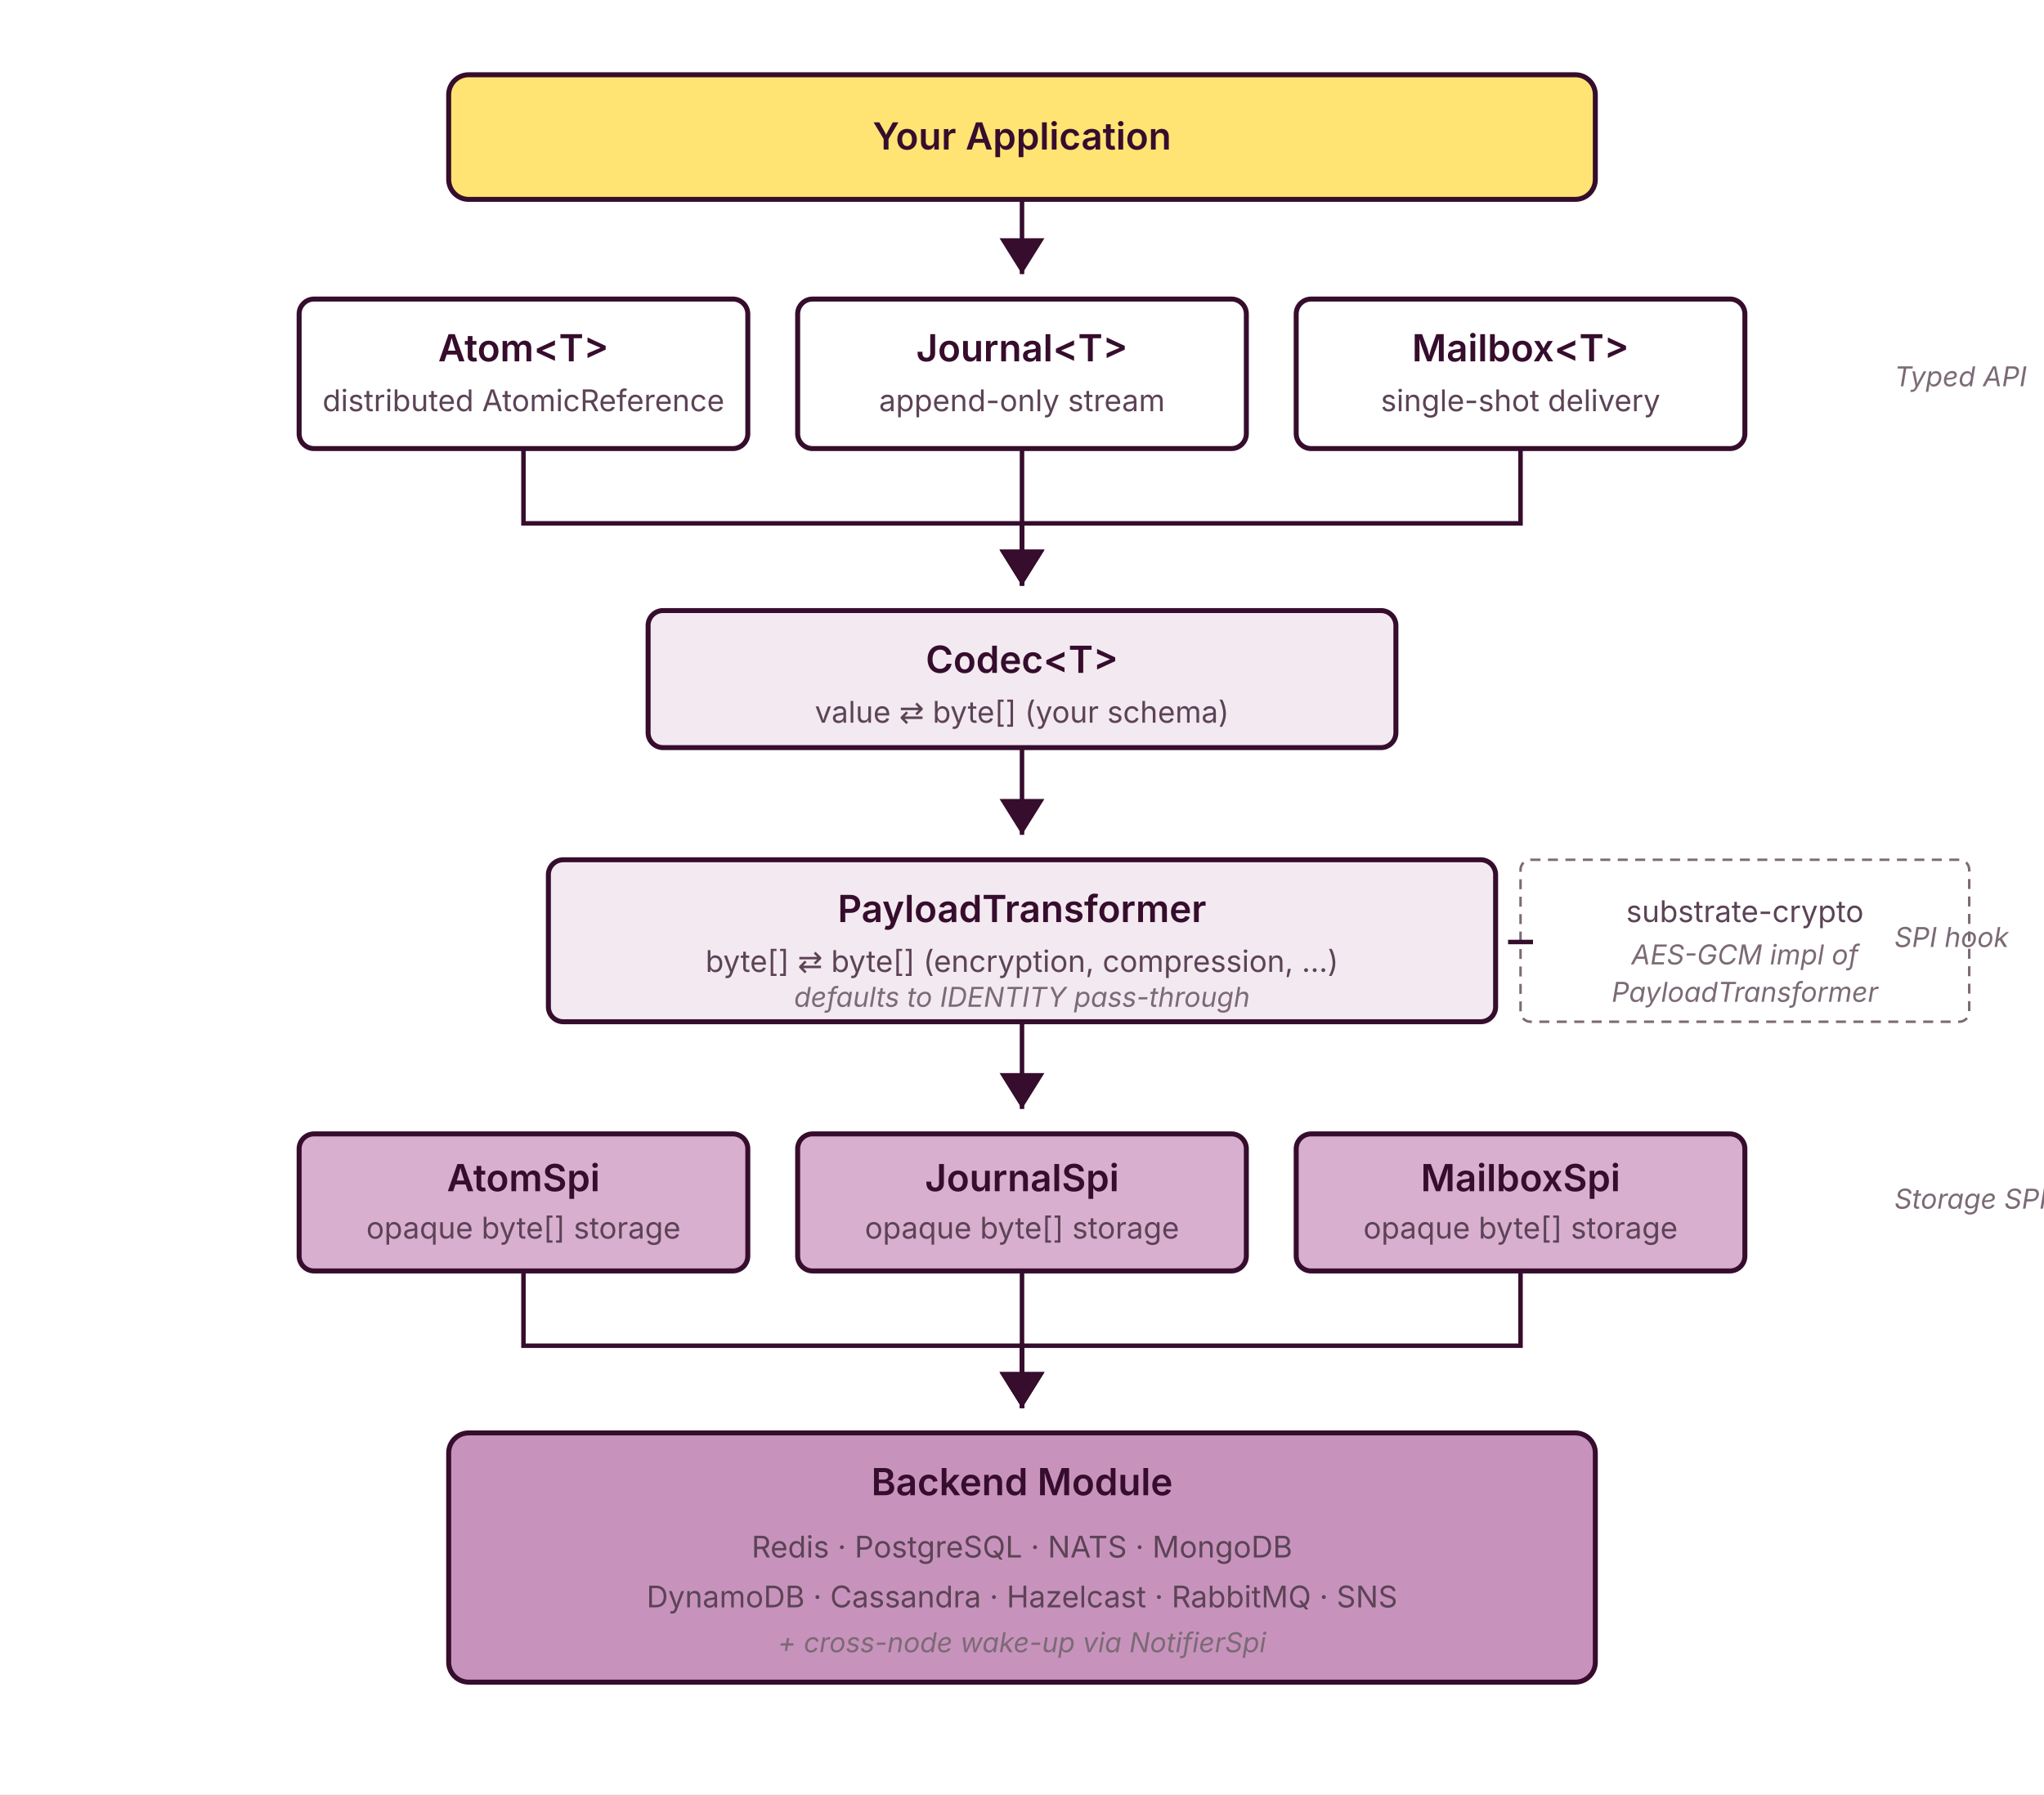
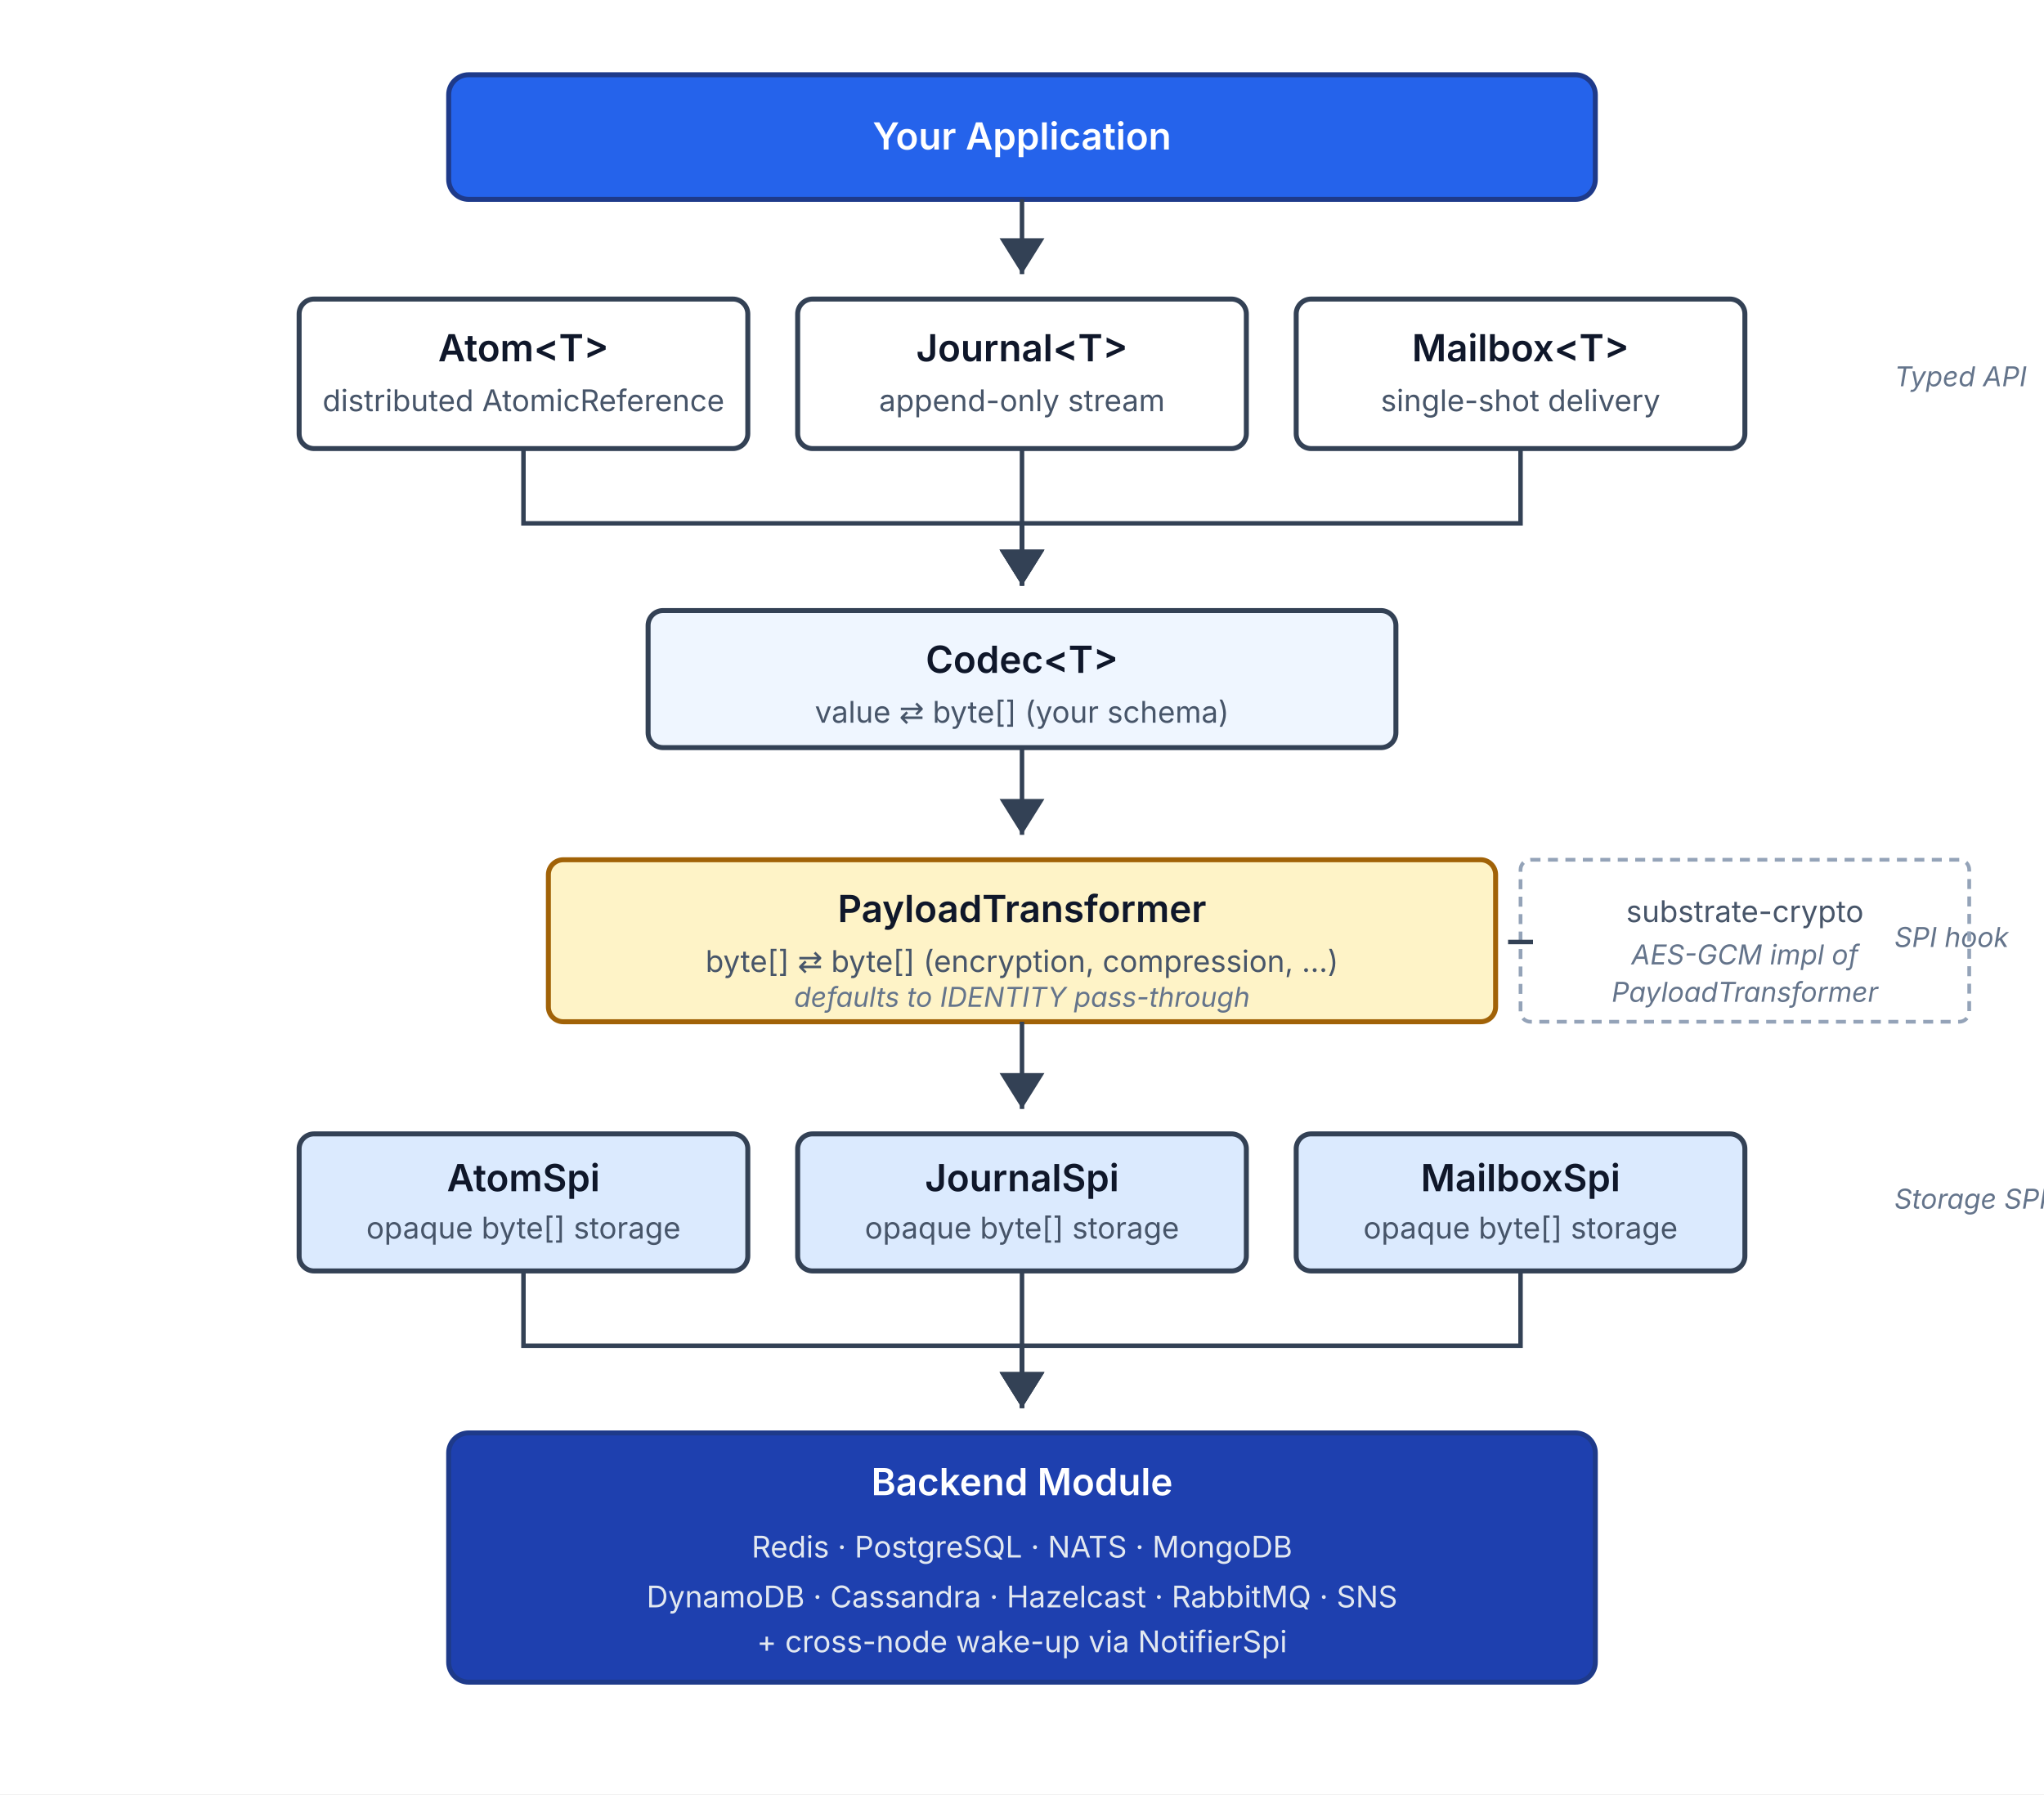
<svg xmlns="http://www.w3.org/2000/svg" viewBox="0 0 820 720" role="img" aria-labelledby="title desc">
  <style>
    .bg      { fill: #ffffff; }
-     .app     { fill: #FFE474; stroke: #360D2D; stroke-width: 2; }
-     .box     { fill: #ffffff; stroke: #360D2D; stroke-width: 2; }
-     .layer   { fill: #F3E9F0; stroke: #360D2D; stroke-width: 2; }
-     .spi     { fill: #D9AFD0; stroke: #360D2D; stroke-width: 2; }
-     .backend { fill: #C793BC; stroke: #360D2D; stroke-width: 2; }
-     .note    { fill: transparent; stroke: #7C6A76; stroke-width: 1; stroke-dasharray: 4 3; }
-     .label       { font-family: -apple-system, BlinkMacSystemFont, 'Segoe UI', system-ui, sans-serif; font-size: 15px; font-weight: 600; fill: #360D2D; }
-     .label-small { font-family: -apple-system, BlinkMacSystemFont, 'Segoe UI', system-ui, sans-serif; font-size: 12px; fill: #5C4356; }
-     .label-tag   { font-family: -apple-system, BlinkMacSystemFont, 'Segoe UI', system-ui, sans-serif; font-size: 11px; font-style: italic; fill: #7C6A76; }
-     .arrow       { stroke: #360D2D; stroke-width: 1.8; fill: none; }
-     .arrowhead   { fill: #360D2D; }
+     .app     { fill: #2563eb; stroke: #1e3a8a; stroke-width: 2; }
+     .box     { fill: #ffffff; stroke: #334155; stroke-width: 2; }
+     .layer   { fill: #eff6ff; stroke: #334155; stroke-width: 2; }
+     .hook    { fill: #fef3c7; stroke: #a16207; stroke-width: 2; }
+     .spi     { fill: #dbeafe; stroke: #334155; stroke-width: 2; }
+     .backend { fill: #1e40af; stroke: #1e3a8a; stroke-width: 2; }
+     .note    { fill: transparent; stroke: #94a3b8; stroke-width: 1.5; stroke-dasharray: 4 3; }
+ 
+     .label       { font-family: -apple-system, BlinkMacSystemFont, 'Segoe UI', system-ui, sans-serif; font-size: 15px; font-weight: 600; fill: #0f172a; }
+     .label-inv   { font-family: -apple-system, BlinkMacSystemFont, 'Segoe UI', system-ui, sans-serif; font-size: 15px; font-weight: 600; fill: #ffffff; }
+     .label-small { font-family: -apple-system, BlinkMacSystemFont, 'Segoe UI', system-ui, sans-serif; font-size: 12px; fill: #475569; }
+     .label-small-inv { font-family: -apple-system, BlinkMacSystemFont, 'Segoe UI', system-ui, sans-serif; font-size: 12px; fill: #e2e8f0; }
+     .label-tag   { font-family: -apple-system, BlinkMacSystemFont, 'Segoe UI', system-ui, sans-serif; font-size: 11px; font-style: italic; fill: #64748b; }
+     .arrow       { stroke: #334155; stroke-width: 1.8; fill: none; }
+     .arrowhead   { fill: #334155; }

    @media (prefers-color-scheme: dark) {
-       .bg      { fill: #0D1117; }
-       .app     { fill: #3D2F1A; stroke: #FFCD00; }
-       .box     { fill: #161B22; stroke: #D9AFD0; }
-       .layer   { fill: #1F1A22; stroke: #D9AFD0; }
-       .spi     { fill: #2D1F2A; stroke: #D9AFD0; }
-       .backend { fill: #3D2A38; stroke: #D9AFD0; }
-       .note    { stroke: #8B949E; }
-       .label       { fill: #F0E6EC; }
-       .label-small { fill: #C9D1D9; }
-       .label-tag   { fill: #8B949E; }
-       .arrow       { stroke: #D9AFD0; }
-       .arrowhead   { fill: #D9AFD0; }
+       .bg      { fill: #0d1117; }
+       .app     { fill: #1e40af; stroke: #93c5fd; }
+       .box     { fill: #161b22; stroke: #94a3b8; }
+       .layer   { fill: #1e293b; stroke: #94a3b8; }
+       .hook    { fill: #422006; stroke: #fbbf24; }
+       .spi     { fill: #1e3a5f; stroke: #94a3b8; }
+       .backend { fill: #1e3a8a; stroke: #bfdbfe; }
+       .note    { stroke: #64748b; }
+       .label           { fill: #f1f5f9; }
+       .label-inv       { fill: #ffffff; }
+       .label-small     { fill: #cbd5e1; }
+       .label-small-inv { fill: #e2e8f0; }
+       .label-tag       { fill: #94a3b8; }
+       .arrow           { stroke: #94a3b8; }
+       .arrowhead       { fill: #94a3b8; }
    }
  </style>
  <rect class="bg" width="820" height="720" />
  <defs>
    <marker id="arrowhead" markerWidth="10" markerHeight="10" refX="8" refY="5" orient="auto">
      <path d="M 0 0 L 8 5 L 0 10 z" class="arrowhead" />
    </marker>
  </defs>
  <rect class="app" x="180" y="30" width="460" height="50" rx="8" />
-   <text class="label" x="410" y="60" text-anchor="middle">Your Application</text>
+   <text class="label-inv" x="410" y="60" text-anchor="middle">Your Application</text>
  <path class="arrow" d="M 410 80 L 410 110" marker-end="url(#arrowhead)" />
  <rect class="box" x="120" y="120" width="180" height="60" rx="6" />
  <text class="label" x="210" y="145" text-anchor="middle">Atom&lt;T&gt;</text>
  <text class="label-small" x="210" y="165" text-anchor="middle">distributed AtomicReference</text>
  <rect class="box" x="320" y="120" width="180" height="60" rx="6" />
  <text class="label" x="410" y="145" text-anchor="middle">Journal&lt;T&gt;</text>
  <text class="label-small" x="410" y="165" text-anchor="middle">append-only stream</text>
  <rect class="box" x="520" y="120" width="180" height="60" rx="6" />
  <text class="label" x="610" y="145" text-anchor="middle">Mailbox&lt;T&gt;</text>
  <text class="label-small" x="610" y="165" text-anchor="middle">single-shot delivery</text>
  <text class="label-tag" x="760" y="155" text-anchor="start">Typed API</text>
  <path class="arrow" d="M 210 180 L 210 210 L 410 210 L 410 235" marker-end="url(#arrowhead)" />
  <path class="arrow" d="M 410 180 L 410 235" marker-end="url(#arrowhead)" />
  <path class="arrow" d="M 610 180 L 610 210 L 410 210 L 410 235" marker-end="url(#arrowhead)" />
  <rect class="layer" x="260" y="245" width="300" height="55" rx="6" />
  <text class="label" x="410" y="270" text-anchor="middle">Codec&lt;T&gt;</text>
  <text class="label-small" x="410" y="290" text-anchor="middle">value ⇄ byte[]   (your schema)</text>
  <path class="arrow" d="M 410 300 L 410 335" marker-end="url(#arrowhead)" />
-   <rect class="layer" x="220" y="345" width="380" height="65" rx="6" />
+   <rect class="hook" x="220" y="345" width="380" height="65" rx="6" />
  <text class="label" x="410" y="370" text-anchor="middle">PayloadTransformer</text>
  <text class="label-small" x="410" y="390" text-anchor="middle">byte[] ⇄ byte[]   (encryption, compression, ...)</text>
  <text class="label-tag" x="410" y="404" text-anchor="middle">defaults to IDENTITY pass-through</text>
  <text class="label-tag" x="760" y="380" text-anchor="start">SPI hook</text>
  <path class="arrow" d="M 410 410 L 410 445" marker-end="url(#arrowhead)" />
  <rect class="spi" x="120" y="455" width="180" height="55" rx="6" />
  <text class="label" x="210" y="478" text-anchor="middle">AtomSpi</text>
  <text class="label-small" x="210" y="497" text-anchor="middle">opaque byte[] storage</text>
  <rect class="spi" x="320" y="455" width="180" height="55" rx="6" />
  <text class="label" x="410" y="478" text-anchor="middle">JournalSpi</text>
  <text class="label-small" x="410" y="497" text-anchor="middle">opaque byte[] storage</text>
  <rect class="spi" x="520" y="455" width="180" height="55" rx="6" />
  <text class="label" x="610" y="478" text-anchor="middle">MailboxSpi</text>
  <text class="label-small" x="610" y="497" text-anchor="middle">opaque byte[] storage</text>
  <text class="label-tag" x="760" y="485" text-anchor="start">Storage SPI</text>
  <path class="arrow" d="M 210 510 L 210 540 L 410 540 L 410 565" marker-end="url(#arrowhead)" />
  <path class="arrow" d="M 410 510 L 410 565" marker-end="url(#arrowhead)" />
  <path class="arrow" d="M 610 510 L 610 540 L 410 540 L 410 565" marker-end="url(#arrowhead)" />
  <rect class="backend" x="180" y="575" width="460" height="100" rx="8" />
-   <text class="label" x="410" y="600" text-anchor="middle">Backend Module</text>
-   <text class="label-small" x="410" y="625" text-anchor="middle">Redis  ·  PostgreSQL  ·  NATS  ·  MongoDB</text>
-   <text class="label-small" x="410" y="645" text-anchor="middle">DynamoDB  ·  Cassandra  ·  Hazelcast  ·  RabbitMQ  ·  SNS</text>
-   <text class="label-tag" x="410" y="663" text-anchor="middle">+ cross-node wake-up via NotifierSpi</text>
+   <text class="label-inv" x="410" y="600" text-anchor="middle">Backend Module</text>
+   <text class="label-small-inv" x="410" y="625" text-anchor="middle">Redis  ·  PostgreSQL  ·  NATS  ·  MongoDB</text>
+   <text class="label-small-inv" x="410" y="645" text-anchor="middle">DynamoDB  ·  Cassandra  ·  Hazelcast  ·  RabbitMQ  ·  SNS</text>
+   <text class="label-small-inv" x="410" y="663" text-anchor="middle">+ cross-node wake-up via NotifierSpi</text>
  <rect class="note" x="610" y="345" width="180" height="65" rx="4" />
  <text class="label-small" x="700" y="370" text-anchor="middle">substrate-crypto</text>
  <text class="label-tag" x="700" y="387" text-anchor="middle">AES-GCM impl of</text>
  <text class="label-tag" x="700" y="402" text-anchor="middle">PayloadTransformer</text>
  <line x1="605" y1="378" x2="615" y2="378" class="arrow" stroke-dasharray="0" />
</svg>
